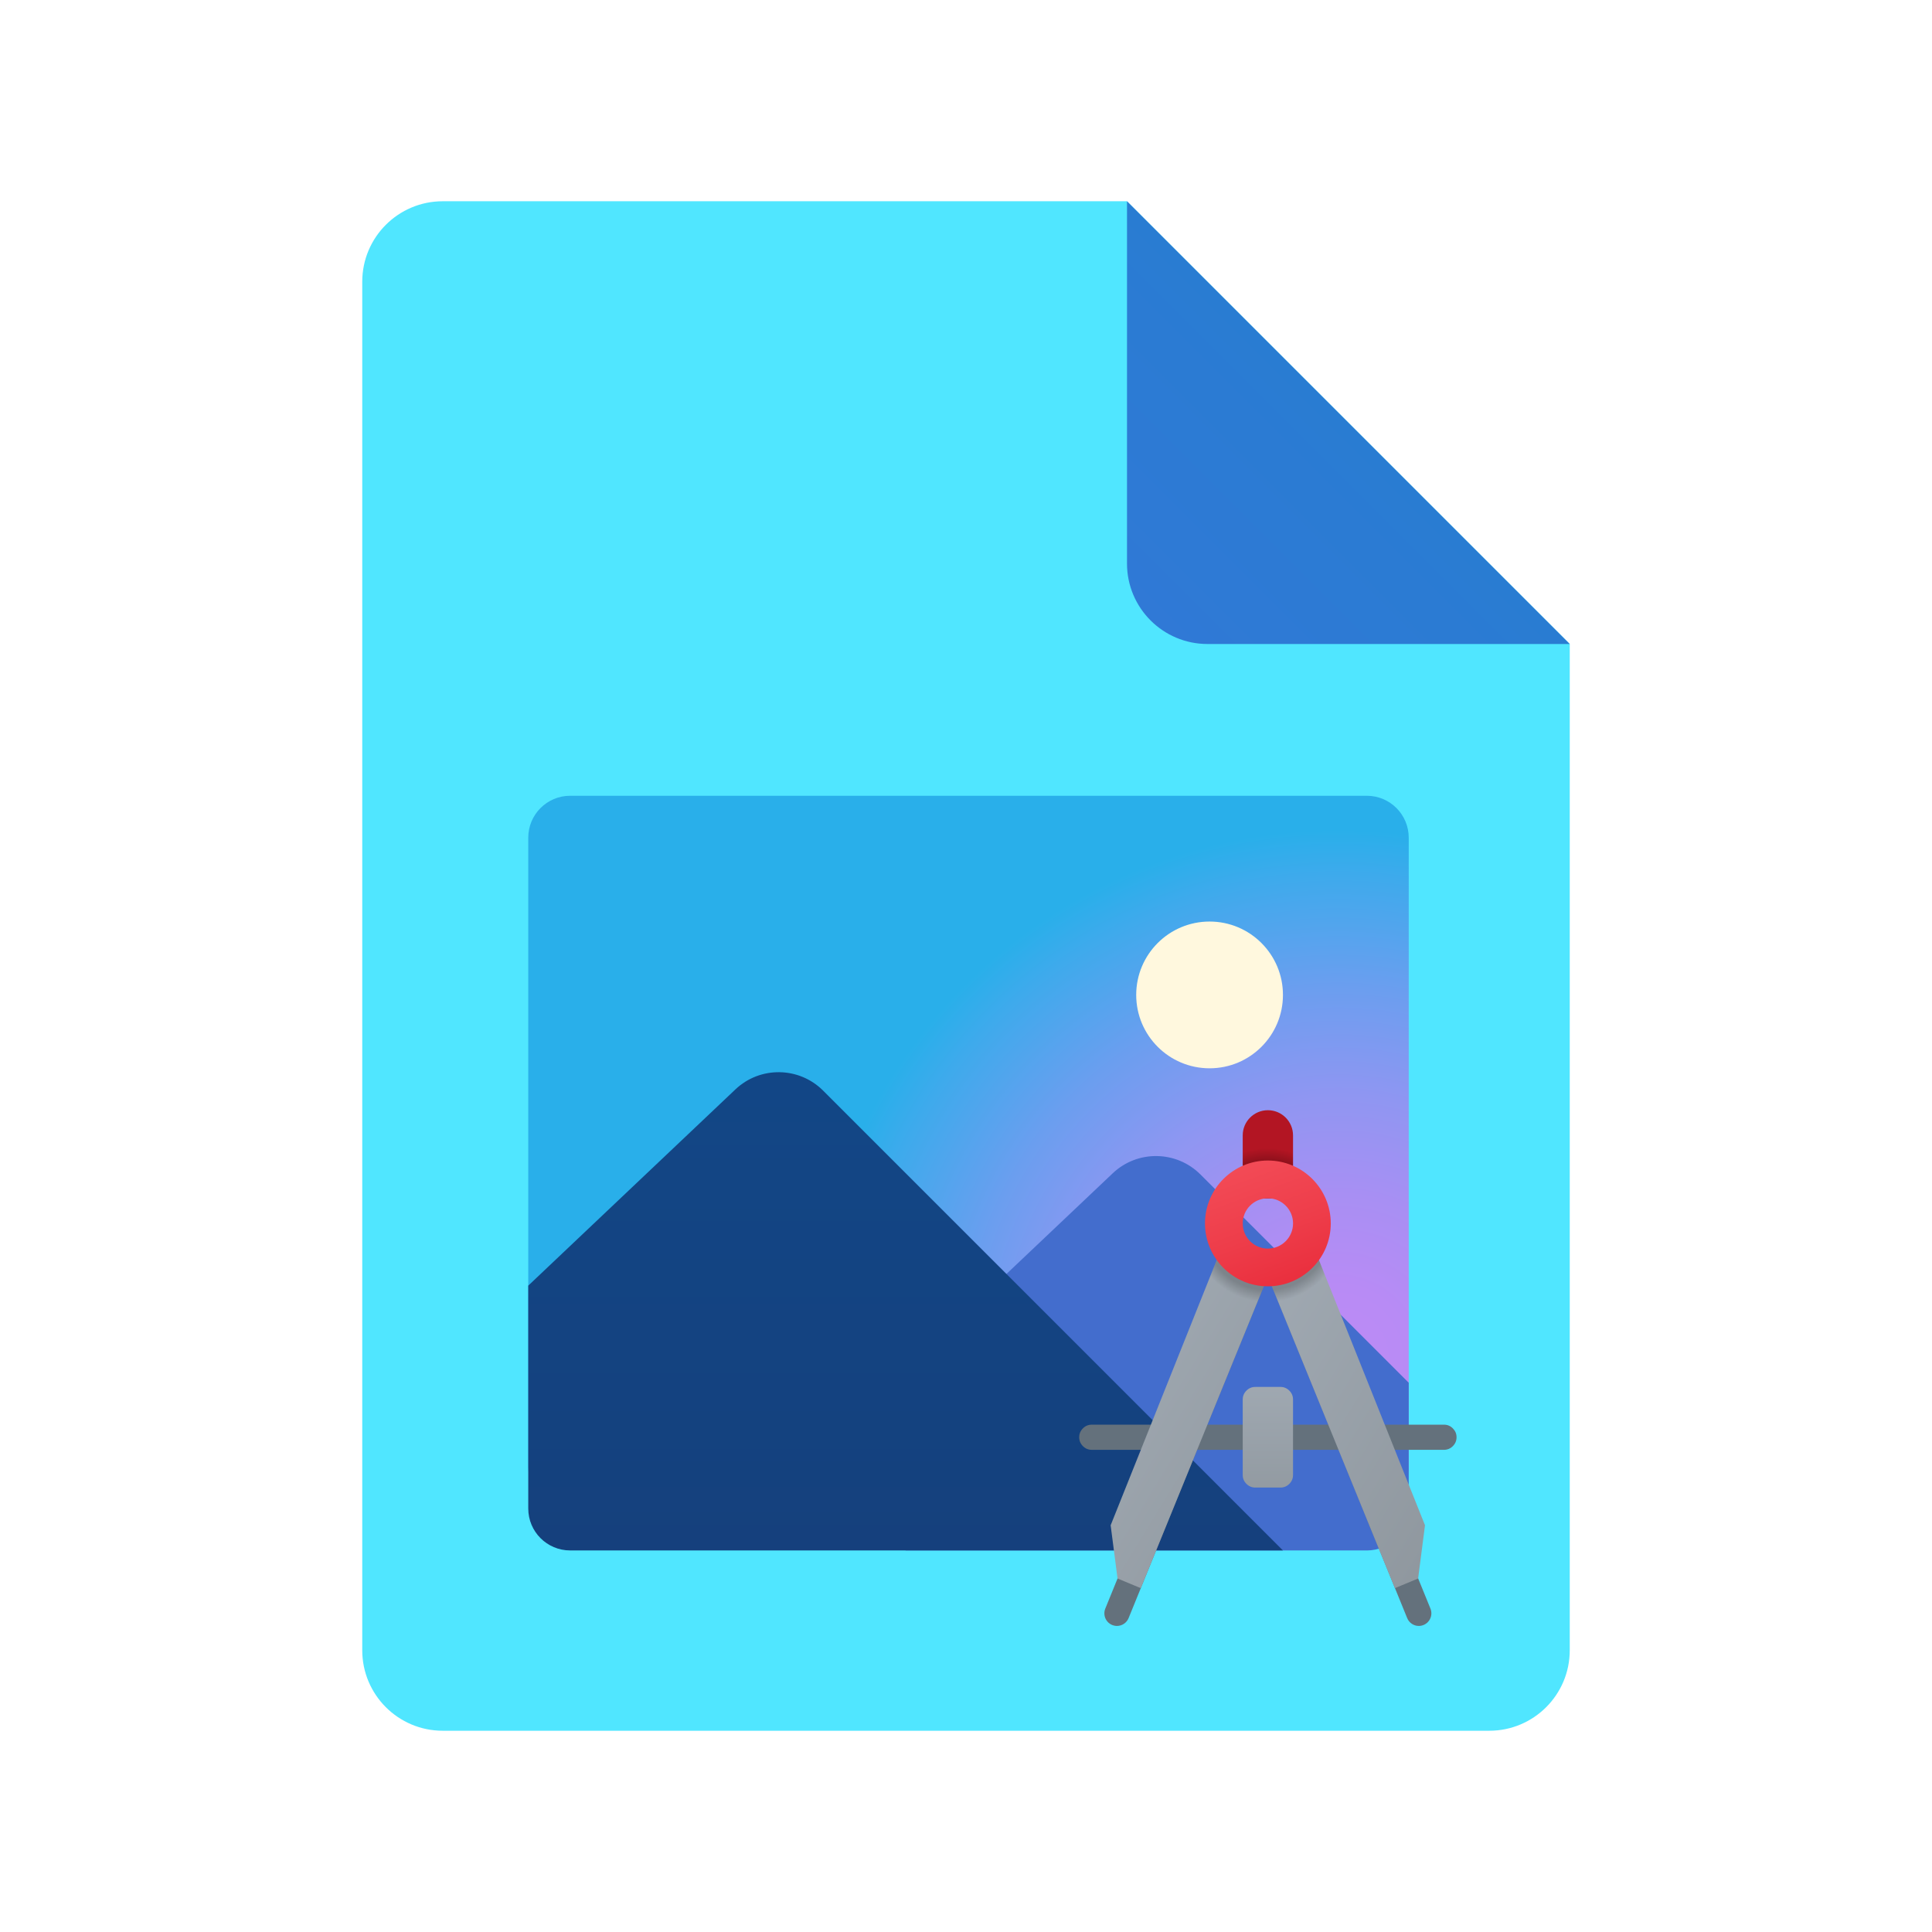
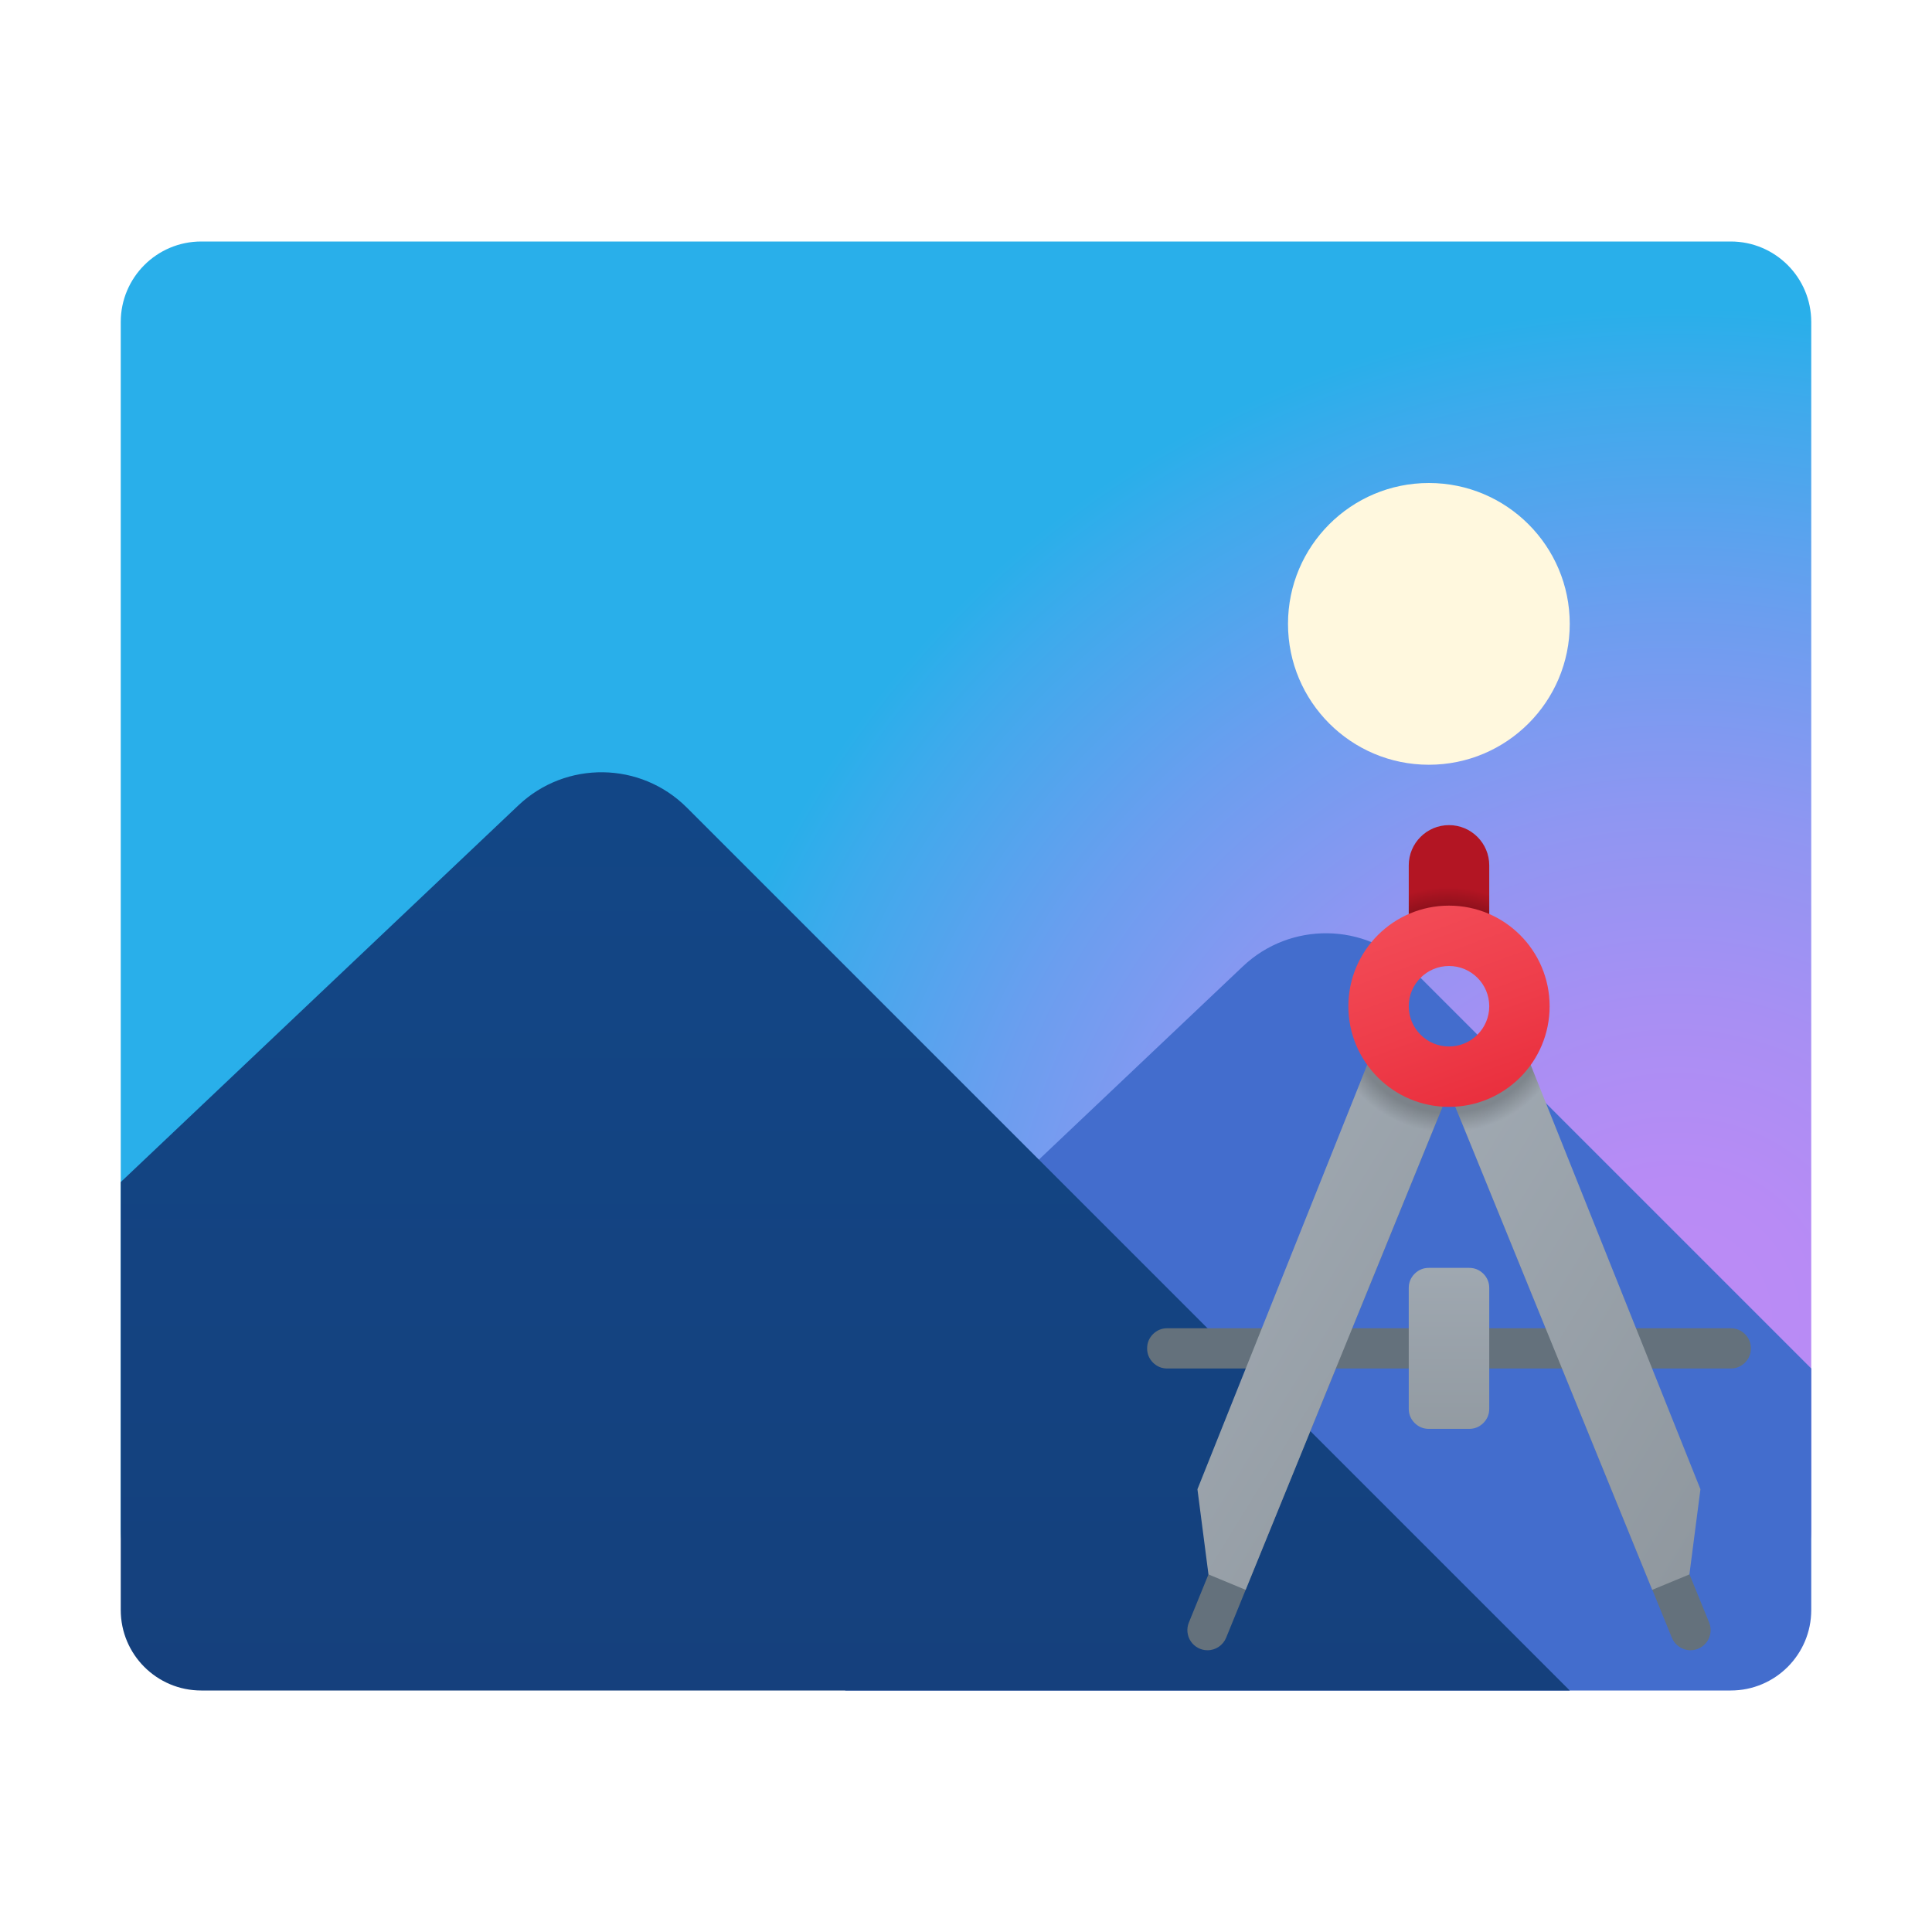
<svg xmlns="http://www.w3.org/2000/svg" xmlns:xlink="http://www.w3.org/1999/xlink" width="48px" height="48px" viewBox="0 0 48 48" version="1.1">
  <defs>
-     <linearGradient x1="0.048" y1="0.952" x2="0.509" y2="0.491" id="gradient_1">
-       <stop offset="0" stop-color="#3079D6" />
-       <stop offset="1" stop-color="#297CD2" />
-     </linearGradient>
-     <radialGradient gradientUnits="objectBoundingBox" cx="91.945%" cy="78.85%" fx="91.945%" fy="78.85%" r="74.029%" gradientTransform="translate(0.9194524,0.7884999),scale(0.8095238,1),translate(-0.9194524,-0.7884999)" id="gradient_2">
+     <radialGradient gradientUnits="objectBoundingBox" cx="91.945%" cy="78.85%" fx="91.945%" fy="78.85%" r="74.029%" gradientTransform="translate(0.9194524,0.7884999),scale(0.8095238,1),translate(-0.9194524,-0.7884999)" id="gradient_1">
      <stop offset="0%" stop-color="#BD8AF5" />
      <stop offset="13.7%" stop-color="#B88BF5" />
      <stop offset="30.9%" stop-color="#A88FF3" />
      <stop offset="49.9%" stop-color="#8F96F2" />
      <stop offset="70.2%" stop-color="#6B9EEF" />
      <stop offset="91.3%" stop-color="#3EAAEC" />
      <stop offset="100%" stop-color="#29AFEA" />
    </radialGradient>
-     <linearGradient x1="0.5" y1="-0.086" x2="0.5" y2="1.98" id="gradient_3">
-       <stop offset="0" stop-color="#124787" />
-       <stop offset="0.923" stop-color="#173B75" />
-       <stop offset="1" stop-color="#173A73" />
+     <linearGradient gradientUnits="objectBoundingBox" x1="0.5" y1="-0.086" x2="0.5" y2="1.98" id="gradient_2">
+       <stop offset="0%" stop-color="#124787" />
+       <stop offset="92.3%" stop-color="#173B75" />
+       <stop offset="100%" stop-color="#173A73" />
    </linearGradient>
-     <linearGradient x1="0.5" y1="-0.152" x2="0.5" y2="1.28" id="gradient_4">
-       <stop offset="0" stop-color="#A1AAB3" />
-       <stop offset="1" stop-color="#8F979E" />
+     <linearGradient gradientUnits="objectBoundingBox" x1="0.5" y1="-0.152" x2="0.5" y2="1.28" id="gradient_3">
+       <stop offset="0%" stop-color="#A1AAB3" />
+       <stop offset="100%" stop-color="#8F979E" />
    </linearGradient>
-     <linearGradient x1="0.168" y1="0.055" x2="0.955" y2="1.077" id="gradient_5">
-       <stop offset="0" stop-color="#A1AAB3" />
-       <stop offset="1" stop-color="#8F979E" />
+     <linearGradient gradientUnits="objectBoundingBox" x1="0.168" y1="0.055" x2="0.955" y2="1.077" id="gradient_4">
+       <stop offset="0%" stop-color="#A1AAB3" />
+       <stop offset="100%" stop-color="#8F979E" />
    </linearGradient>
-     <linearGradient x1="0.117" y1="-0.061" x2="0.962" y2="1.036" id="gradient_6">
-       <stop offset="0" stop-color="#A1AAB3" />
-       <stop offset="1" stop-color="#8F979E" />
+     <linearGradient gradientUnits="objectBoundingBox" x1="0.117" y1="-0.061" x2="0.962" y2="1.036" id="gradient_5">
+       <stop offset="0%" stop-color="#A1AAB3" />
+       <stop offset="100%" stop-color="#8F979E" />
    </linearGradient>
-     <radialGradient gradientUnits="objectBoundingBox" cx="49.882%" cy="24.057%" fx="49.882%" fy="24.057%" r="24.467%" gradientTransform="translate(0.4988151,0.2405669),scale(1,0.6577556),translate(-0.4988151,-0.2405669)" id="gradient_7">
+     <radialGradient gradientUnits="objectBoundingBox" cx="49.882%" cy="24.057%" fx="49.882%" fy="24.057%" r="24.467%" gradientTransform="translate(0.4988151,0.2405669),scale(1,0.6577555),translate(-0.4988151,-0.2405669)" id="gradient_6">
      <stop offset="84.1%" stop-color="#000000" stop-opacity="0.2" />
      <stop offset="100%" stop-color="#000000" stop-opacity="0" />
    </radialGradient>
-     <linearGradient x1="0.264" y1="-0.149" x2="0.84" y2="1.434" id="gradient_8">
-       <stop offset="0" stop-color="#F44F5A" />
-       <stop offset="0.443" stop-color="#EE3D4A" />
-       <stop offset="1" stop-color="#E52030" />
+     <linearGradient gradientUnits="objectBoundingBox" x1="0.264" y1="-0.149" x2="0.84" y2="1.434" id="gradient_7">
+       <stop offset="0%" stop-color="#F44F5A" />
+       <stop offset="44.3%" stop-color="#EE3D4A" />
+       <stop offset="100%" stop-color="#E52030" />
    </linearGradient>
-     <path d="M0 0L48 0L48 48L0 48L0 0Z" id="path_1" />
-     <path d="M0 0L25 0L25 25L0 25L0 0Z" id="path_2" />
-     <path d="M0 0L15 0L15 15L0 15L0 0Z" id="path_3" />
-     <clipPath id="mask_1">
-       <use xlink:href="#path_1" />
+     <path d="M48 0L48 0L48 48L0 48L0 0L48 0Z" id="path_1" />
+     <path d="M24 0L24 0L24 24L0 24L0 0L24 0Z" id="path_2" />
+     <clipPath id="clip_1">
+       <use xlink:href="#path_1" clip-rule="evenodd" fill-rule="evenodd" />
    </clipPath>
-     <clipPath id="mask_2">
-       <use xlink:href="#path_2" />
-     </clipPath>
-     <clipPath id="mask_3">
-       <use xlink:href="#path_3" />
+     <clipPath id="clip_2">
+       <use xlink:href="#path_2" clip-rule="evenodd" fill-rule="evenodd" />
    </clipPath>
  </defs>
-   <g id="icons8_file_2">
-     <path d="M0 0L48 0L48 48L0 48L0 0Z" id="Background" fill="none" fill-rule="evenodd" stroke="none" />
-     <g clip-path="url(#mask_1)">
-       <path d="M30 11L30 36C30 37.105 29.105 38 28 38L2 38C0.895 38 0 37.105 0 36L0 2C0 0.895 0.895 0 2 0L19 0L30 11L30 11Z" transform="translate(9 5)" id="Shape" fill="#50E6FF" fill-rule="evenodd" stroke="none" />
-       <path d="M0 0L0 9C0 10.105 0.895 11 2 11L11 11L0 0L0 0Z" transform="translate(28 5)" id="Shape" fill="url(#gradient_1)" fill-rule="evenodd" stroke="none" />
-     </g>
-   </g>
-   <g id="icons8_wallpaper_3" transform="translate(11.56198 16.64551)">
-     <path d="M0 0L25 0L25 25L0 25L0 0Z" id="Background" fill="none" fill-rule="evenodd" stroke="none" />
-     <g clip-path="url(#mask_2)">
-       <path d="M20.833 0L1.042 0C0.466 0 0 0.466 0 1.042L0 16.667C0 17.242 0.466 17.708 1.042 17.708L20.833 17.708C21.409 17.708 21.875 17.242 21.875 16.667L21.875 1.042C21.875 0.466 21.409 0 20.833 0L20.833 0Z" transform="translate(1.5625 3.125)" id="Shape" fill="url(#gradient_2)" fill-rule="evenodd" stroke="none" />
-       <path d="M0 1.823C0 0.816 0.816 0 1.823 0C2.83 0 3.646 0.816 3.646 1.823C3.646 2.83 2.83 3.646 1.823 3.646C0.816 3.646 0 2.83 0 1.823Z" transform="translate(16.66666 6.25)" id="Circle" fill="#FFF8DE" fill-rule="evenodd" stroke="none" />
-       <path d="M7.326 0.458C6.727 -0.141 5.76 -0.154 5.146 0.428L0 5.303L0 9.799L11.458 9.799C12.034 9.799 12.5 9.333 12.5 8.757L12.5 5.632L7.326 0.458L7.326 0.458Z" transform="translate(10.9375 12.07629)" id="Shape" fill="#436DCD" fill-rule="evenodd" stroke="none" />
-       <path d="M18.75 11.882L7.326 0.458C6.727 -0.141 5.76 -0.154 5.146 0.428L0 5.303L0 10.84C0 11.416 0.466 11.882 1.042 11.882L18.75 11.882L18.75 11.882Z" transform="translate(1.5625 9.99295)" id="Shape" fill="url(#gradient_3)" fill-rule="evenodd" stroke="none" />
-     </g>
-   </g>
-   <g id="icons8_drawing_compass" transform="translate(24 26.64551)">
-     <path d="M0 0L15 0L15 15L0 15L0 0Z" id="Background" fill="none" fill-rule="evenodd" stroke="none" />
-     <g clip-path="url(#mask_3)">
-       <path d="M0 0.312C0 0.226 0.031 0.153 0.092 0.092C0.153 0.031 0.226 0 0.312 0L9.062 0C9.149 0 9.222 0.031 9.283 0.092C9.344 0.153 9.375 0.226 9.375 0.312C9.375 0.399 9.344 0.472 9.283 0.533C9.222 0.594 9.149 0.625 9.062 0.625L0.312 0.625C0.226 0.625 0.153 0.594 0.092 0.533C0.031 0.472 0 0.399 0 0.312L0 0.312Z" transform="translate(2.8125 8.75)" id="Rectangle" fill="#64717C" fill-rule="evenodd" stroke="none" />
-       <path d="M0 0.625L0 0.312C0 0.226 0.031 0.153 0.092 0.092C0.153 0.031 0.226 0 0.312 0L0.938 0C1.024 0 1.097 0.031 1.158 0.092C1.219 0.153 1.25 0.226 1.25 0.312L1.25 2.188C1.25 2.274 1.219 2.347 1.158 2.408C1.097 2.469 1.024 2.5 0.938 2.5L0.312 2.5C0.226 2.5 0.153 2.469 0.092 2.408C0.031 2.347 0 2.274 0 2.188L0 0.625Z" transform="translate(6.875 7.8125)" id="Rectangle" fill="url(#gradient_4)" fill-rule="evenodd" stroke="none" />
-       <path d="M0.312 9.063C0.208 9.062 0.111 9.011 0.053 8.924C-0.005 8.838 -0.016 8.728 0.023 8.632L3.461 0.194C3.503 0.091 3.597 0.018 3.707 0.003C3.818 -0.012 3.928 0.033 3.997 0.121C4.065 0.209 4.081 0.327 4.039 0.43L0.602 8.868C0.554 8.986 0.439 9.063 0.312 9.063L0.312 9.063Z" transform="translate(3.437653 4.687561)" id="Shape" fill="#64717C" fill-rule="evenodd" stroke="none" />
-       <path d="M3.75 9.063C3.623 9.063 3.509 8.986 3.461 8.868L0.023 0.43C-0.019 0.327 -0.003 0.209 0.066 0.121C0.134 0.033 0.244 -0.012 0.355 0.003C0.466 0.018 0.56 0.091 0.602 0.194L4.039 8.632C4.078 8.728 4.067 8.838 4.009 8.924C3.951 9.011 3.854 9.062 3.75 9.063L3.75 9.063Z" transform="translate(7.500061 4.687592)" id="Shape" fill="#64717C" fill-rule="evenodd" stroke="none" />
-       <path d="M4.06 0.469L0.748 8.593L0.171 8.353L0 7.031L2.812 0L4.06 0.469L4.06 0.469Z" transform="translate(3.59375 4.21875)" id="Polygon" fill="url(#gradient_5)" fill-rule="evenodd" stroke="none" />
-       <path d="M0 0.469L3.312 8.593L3.889 8.353L4.06 7.031L1.248 0L0 0.469L0 0.469Z" transform="translate(7.34375 4.21875)" id="Polygon" fill="url(#gradient_6)" fill-rule="evenodd" stroke="none" />
-       <path d="M0.625 0L0.625 0C0.97 0 1.25 0.28 1.25 0.625L1.25 2.188L0 2.188L0 0.625C0 0.28 0.28 0 0.625 0L0.625 0Z" transform="translate(6.875 0.9375)" id="Shape" fill="#B31523" fill-rule="evenodd" stroke="none" />
-       <path d="M7.81 10.312L7.639 11.635L7.062 11.874L3.905 4.131L0.749 11.874L0.171 11.635L0 10.312L2.812 3.281L3.905 3.692L4.998 3.281L7.81 10.312ZM4.531 0.625C4.531 0.28 4.251 0 3.906 0L3.906 0C3.561 0 3.281 0.28 3.281 0.625L3.281 2.188L4.531 2.188L4.531 0.625Z" transform="translate(3.59375 0.9375)" id="Shape" fill="url(#gradient_7)" fill-rule="evenodd" stroke="none" />
-       <path d="M1.562 0C0.7 0 1.19209e-06 0.7 0 1.562C-1.19209e-06 2.425 0.7 3.125 1.562 3.125C2.425 3.125 3.125 2.425 3.125 1.563C3.125 0.7 2.425 -4.02331e-06 1.562 2.98023e-07L1.562 0ZM1.562 2.188C1.217 2.188 0.938 1.908 0.938 1.562C0.937 1.217 1.217 0.938 1.562 0.938C1.908 0.937 2.188 1.217 2.188 1.562C2.188 1.908 1.908 2.188 1.562 2.188L1.562 2.188Z" transform="translate(5.9375 2.1875)" id="Shape" fill="url(#gradient_8)" fill-rule="evenodd" stroke="none" />
+   <g id="Wallpaper" clip-path="url(#clip_1)">
+     <path d="M48 0L48 0L48 48L0 48L0 0L48 0Z" id="Wallpaper" fill="none" stroke="none" />
+     <path d="M43 6L5 6C3.895 6 3 6.895 3 8L3 38C3 39.105 3.895 40 5 40L43 40C44.105 40 45 39.105 45 38L45 8C45 6.895 44.105 6 43 6L43 6Z" id="Shape" fill="url(#gradient_1)" stroke="none" />
+     <path d="M32 15.5C32 13.567 33.567 12 35.5 12C37.433 12 39 13.567 39 15.5C39 17.433 37.433 19 35.5 19C33.567 19 32 17.433 32 15.5Z" id="Circle" fill="#FFF8DE" fill-rule="evenodd" stroke="none" />
+     <path d="M35.065 24.065C33.916 22.916 32.06 22.891 30.88 24.008L21 33.368L21 42L43 42C44.105 42 45 41.105 45 40L45 34L35.065 24.065L35.065 24.065Z" id="Shape" fill="#436DCD" stroke="none" />
+     <path d="M39 42L17.065 20.065C15.916 18.916 14.06 18.891 12.88 20.008L3 29.368L3 40C3 41.105 3.895 42 5 42L39 42L39 42Z" id="Shape" fill="url(#gradient_2)" stroke="none" />
+     <g id="Drawing Compass" clip-path="url(#clip_2)" transform="translate(24 19)">
+       <path d="M24 0L24 0L24 24L0 24L0 0L24 0Z" id="Drawing-Compass" fill="none" stroke="none" />
+       <path d="M4.5 14.5C4.5 14.362 4.549 14.244 4.646 14.146C4.744 14.049 4.862 14 5 14L19 14C19.138 14 19.256 14.049 19.354 14.146C19.451 14.244 19.5 14.362 19.5 14.5C19.5 14.638 19.451 14.756 19.354 14.854C19.256 14.951 19.138 15 19 15L5 15C4.862 15 4.744 14.951 4.646 14.854C4.549 14.756 4.5 14.638 4.5 14.5L4.5 14.5Z" id="Line" fill="#64717C" fill-rule="evenodd" stroke="none" />
+       <path d="M11 13.5L11 13C11 12.862 11.049 12.744 11.146 12.646C11.244 12.549 11.362 12.5 11.5 12.5L12.5 12.5C12.638 12.5 12.756 12.549 12.854 12.646C12.951 12.744 13 12.862 13 13L13 16C13 16.138 12.951 16.256 12.854 16.354C12.756 16.451 12.638 16.5 12.5 16.5L11.5 16.5C11.362 16.5 11.244 16.451 11.146 16.354C11.049 16.256 11 16.138 11 16L11 13.5Z" id="Line" fill="url(#gradient_3)" fill-rule="evenodd" stroke="none" />
+       <path d="M6 22C5.834 22 5.678 21.917 5.585 21.779C5.492 21.641 5.474 21.465 5.537 21.311L11.037 7.811C11.141 7.556 11.433 7.433 11.689 7.537C11.944 7.641 12.067 7.933 11.963 8.189L6.463 21.689C6.386 21.877 6.203 22 6 22L6 22Z" id="Shape" fill="#64717C" stroke="none" />
+       <path d="M18 22C17.797 22 17.614 21.877 17.537 21.689L12.037 8.189C11.933 7.933 12.056 7.641 12.311 7.537C12.567 7.433 12.859 7.556 12.963 7.811L18.463 21.311C18.526 21.465 18.508 21.641 18.415 21.779C18.322 21.917 18.166 22 18 22L18 22Z" id="Shape" fill="#64717C" stroke="none" />
+       <path d="M12.246 7.5L6.947 20.499L6.024 20.116L5.75 18L10.25 6.75L12.246 7.5L12.246 7.5Z" id="Polygon" fill="url(#gradient_4)" fill-rule="evenodd" stroke="none" />
+       <path d="M11.75 7.5L17.049 20.499L17.973 20.116L18.247 18L13.746 6.75L11.75 7.5L11.75 7.5Z" id="Polygon" fill="url(#gradient_5)" fill-rule="evenodd" stroke="none" />
+       <path d="M12 1.5L12 1.5C12.552 1.5 13 1.948 13 2.5L13 5L11 5L11 2.5C11 1.948 11.448 1.5 12 1.5L12 1.5Z" id="Shape" fill="#B31523" stroke="none" />
+       <path d="M18.247 18L17.972 20.116L17.049 20.499L11.998 8.109L6.948 20.499L6.024 20.116L5.75 18L10.25 6.75L11.998 7.407L13.747 6.75L18.247 18ZM13 2.5C13 1.948 12.552 1.5 12 1.5L12 1.5C11.448 1.5 11 1.948 11 2.5L11 5L13 5L13 2.5Z" id="Shape" fill="url(#gradient_6)" fill-rule="evenodd" stroke="none" />
+       <path d="M12 3.5C10.619 3.5 9.5 4.619 9.5 6C9.5 7.381 10.619 8.5 12 8.5C13.381 8.5 14.5 7.381 14.5 6C14.5 4.619 13.381 3.5 12 3.5L12 3.5ZM12 7C11.448 7 11 6.552 11 6C11 5.448 11.448 5 12 5C12.552 5 13 5.448 13 6C13 6.552 12.552 7 12 7L12 7Z" id="Shape" fill="url(#gradient_7)" fill-rule="evenodd" stroke="none" />
    </g>
  </g>
</svg>
